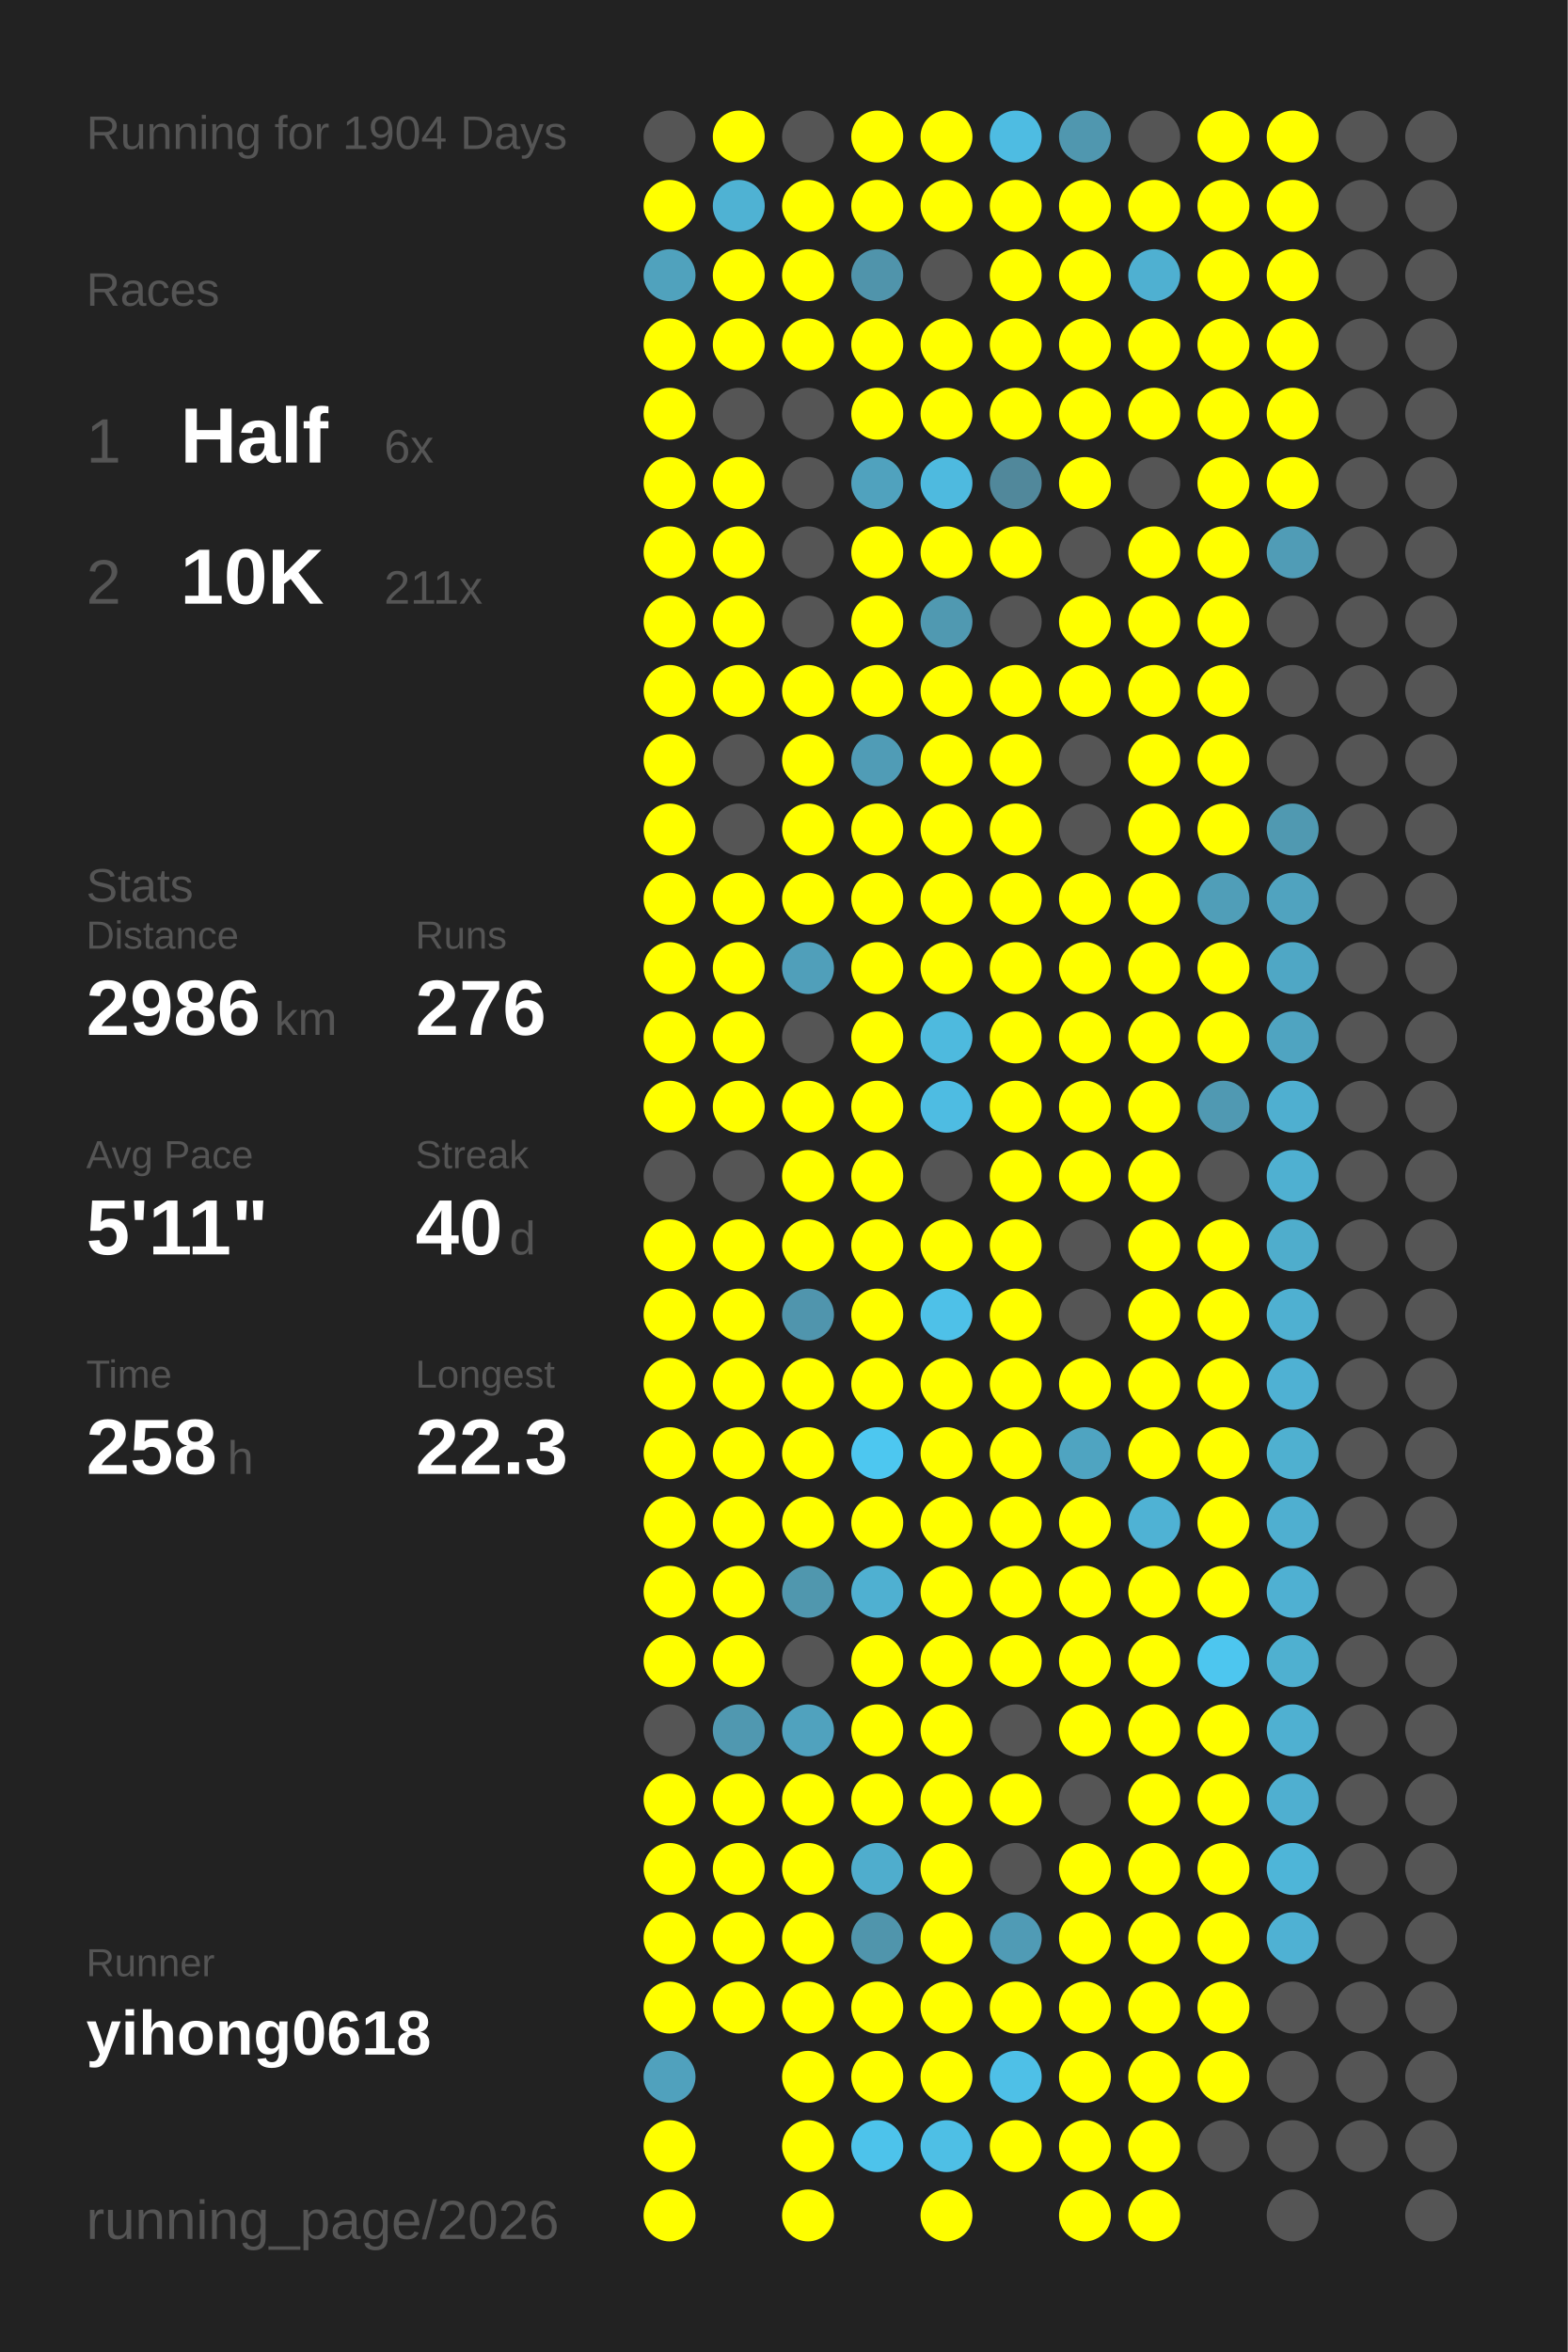
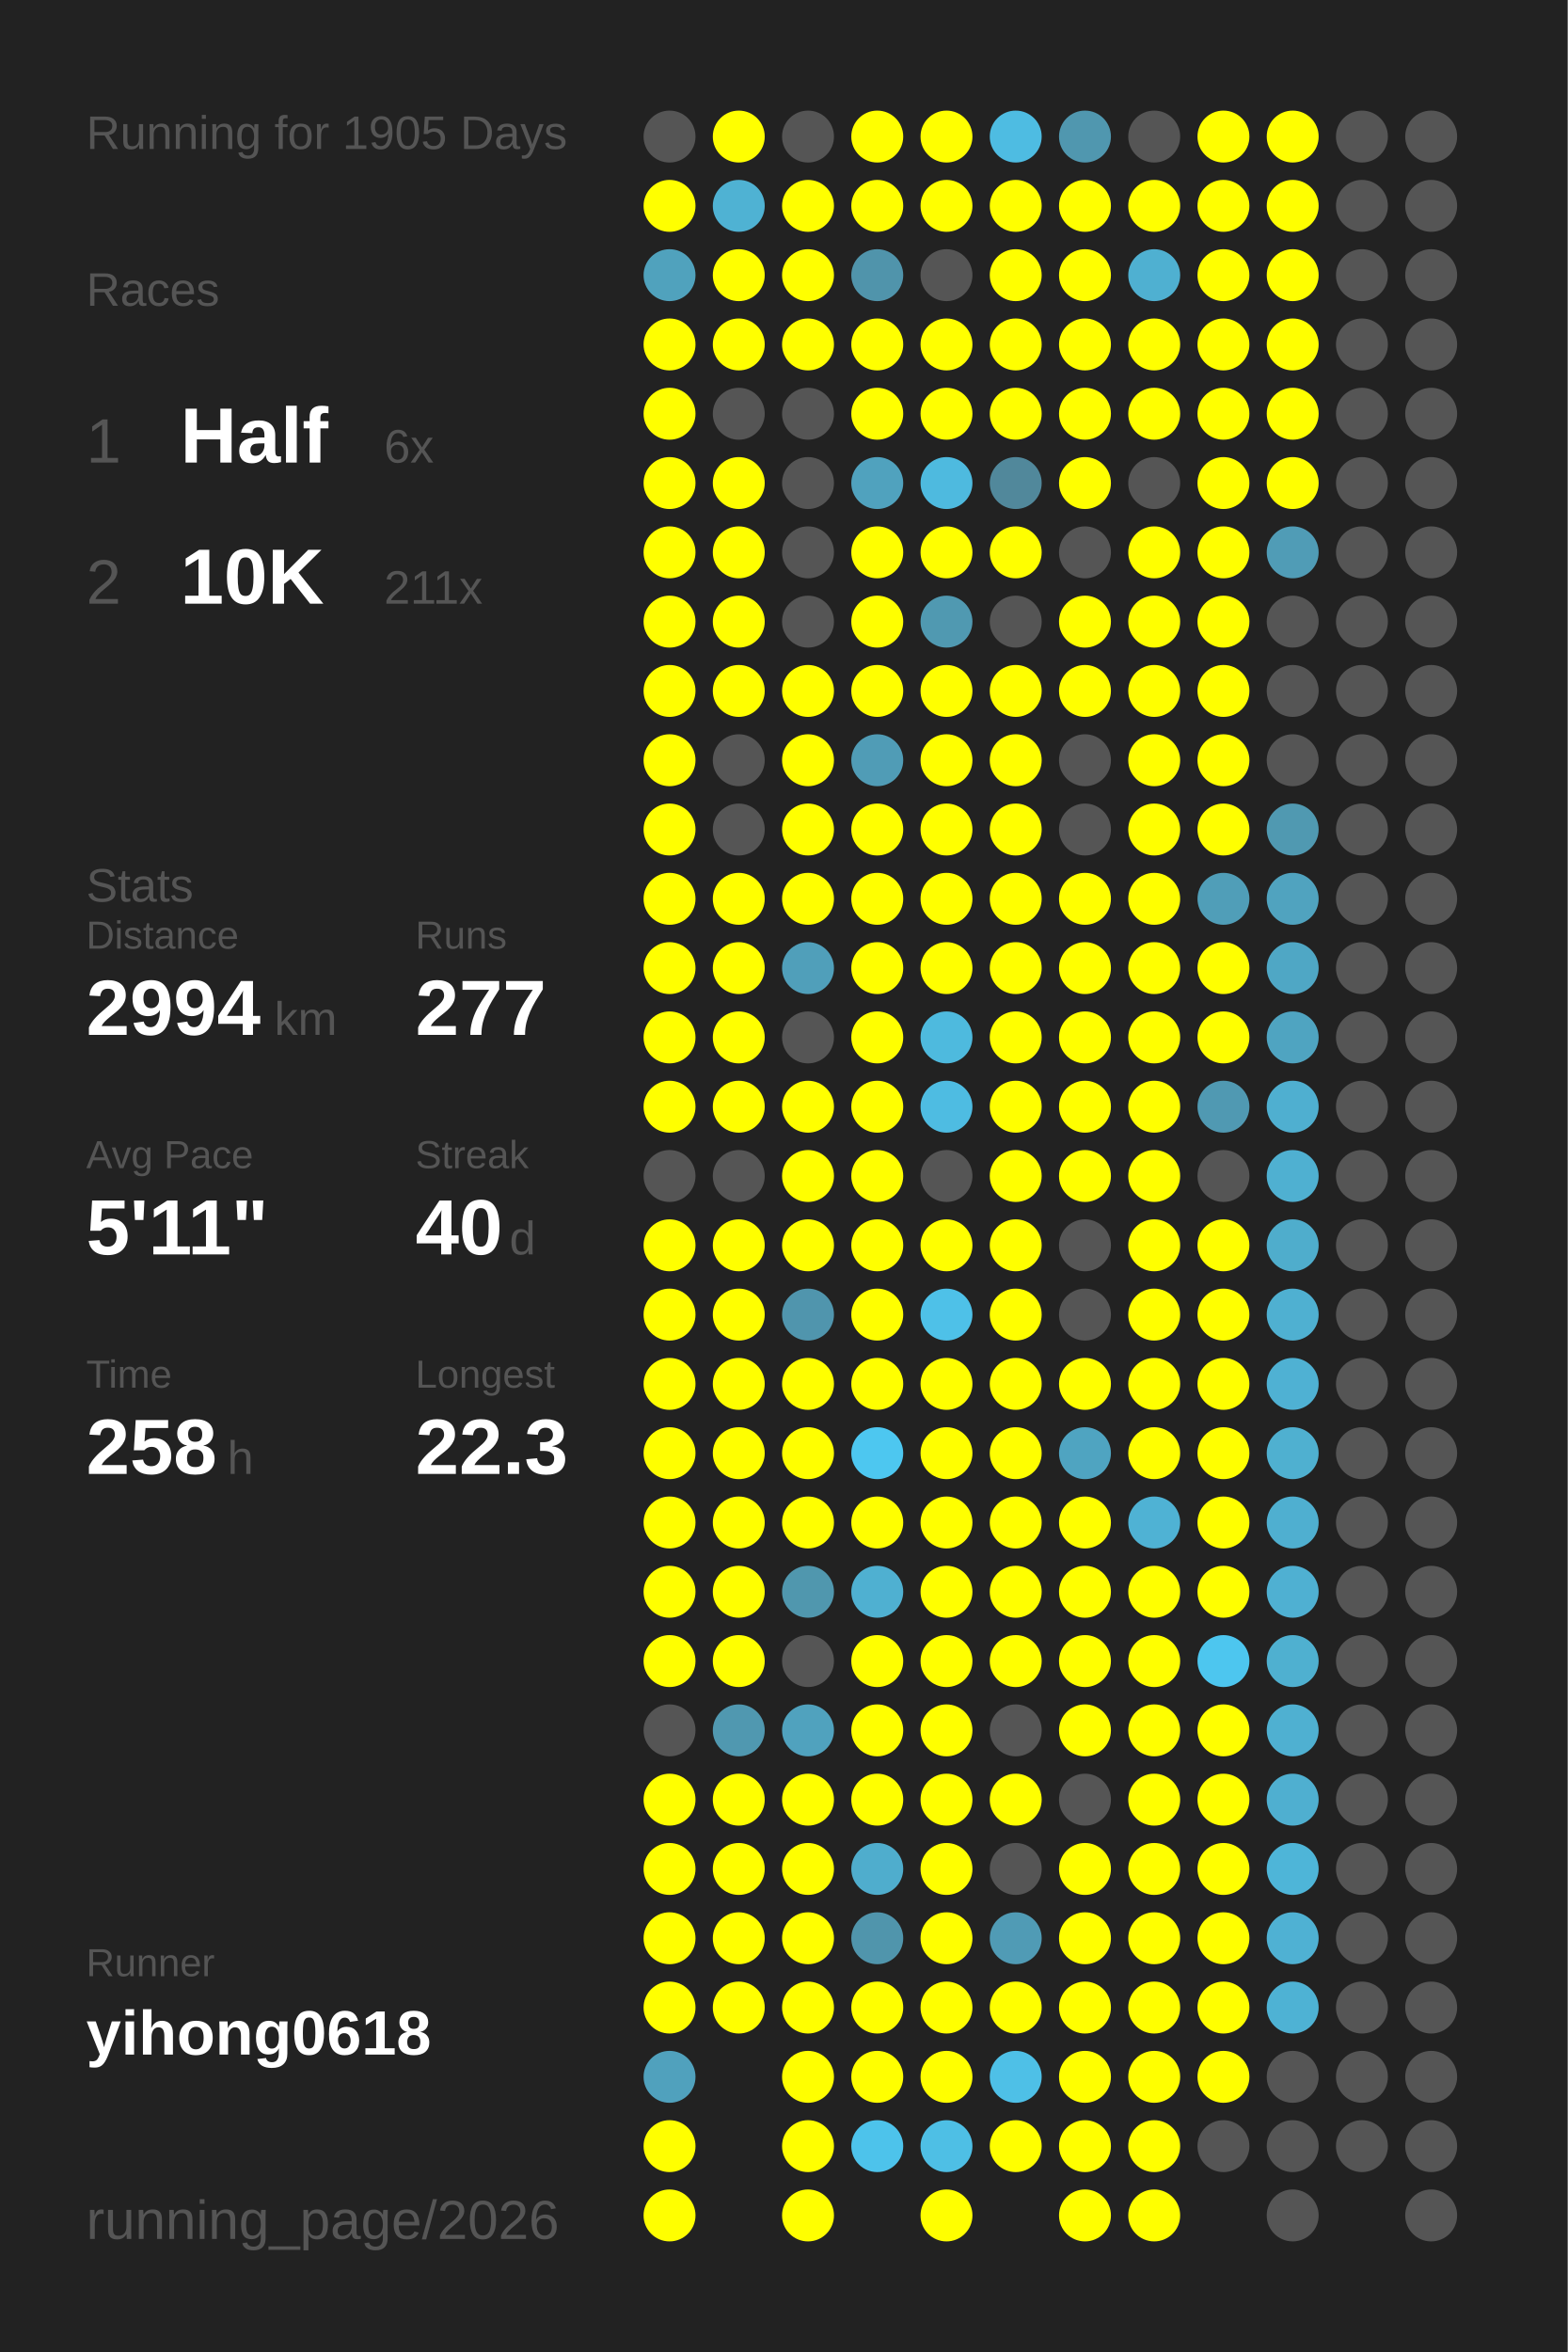
<svg xmlns="http://www.w3.org/2000/svg" baseProfile="full" height="300mm" version="1.1" viewBox="0,0,200,300" width="200mm">
  <defs />
  <rect fill="#222222" height="300" width="200" x="0" y="0" />
-   <text fill="#555555" style="font-size:6px; font-family:Arial;" x="11" y="19">Running for 1904 Days</text>
+   <text fill="#555555" style="font-size:6px; font-family:Arial;" x="11" y="19">Running for 1905 Days</text>
  <text fill="#555555" style="font-size:6px; font-family:Arial;" x="11" y="39">Races</text>
  <text fill="#555555" style="font-size:8px; font-family:Arial;" x="11" y="59">1</text>
  <text fill="#FFFFFF" style="font-size:10px; font-family:Arial; font-weight:bold;" x="23" y="59">Half</text>
  <text fill="#555555" style="font-size:6px; font-family:Arial;" x="49" y="59">6x</text>
  <text fill="#555555" style="font-size:8px; font-family:Arial;" x="11" y="77">2</text>
  <text fill="#FFFFFF" style="font-size:10px; font-family:Arial; font-weight:bold;" x="23" y="77">10K</text>
  <text fill="#555555" style="font-size:6px; font-family:Arial;" x="49" y="77">211x</text>
  <text fill="#555555" style="font-size:6px; font-family:Arial;" x="11" y="115">Stats</text>
  <text fill="#555555" style="font-size:5px; font-family:Arial;" x="11" y="121">Distance</text>
-   <text fill="#FFFFFF" style="font-size:10px; font-family:Arial; font-weight:bold;" x="11" y="132">2986</text>
+   <text fill="#FFFFFF" style="font-size:10px; font-family:Arial; font-weight:bold;" x="11" y="132">2994</text>
  <text fill="#555555" style="font-size:6px; font-family:Arial;" x="35" y="132">km</text>
  <text fill="#555555" style="font-size:5px; font-family:Arial;" x="53" y="121">Runs</text>
-   <text fill="#FFFFFF" style="font-size:10px; font-family:Arial; font-weight:bold;" x="53" y="132">276</text>
+   <text fill="#FFFFFF" style="font-size:10px; font-family:Arial; font-weight:bold;" x="53" y="132">277</text>
  <text fill="#555555" style="font-size:5px; font-family:Arial;" x="11" y="149">Avg Pace</text>
  <text fill="#FFFFFF" style="font-size:10px; font-family:Arial; font-weight:bold;" x="11" y="160">5'11"</text>
  <text fill="#555555" style="font-size:5px; font-family:Arial;" x="53" y="149">Streak</text>
  <text fill="#FFFFFF" style="font-size:10px; font-family:Arial; font-weight:bold;" x="53" y="160">40</text>
  <text fill="#555555" style="font-size:6px; font-family:Arial;" x="65" y="160">d</text>
  <text fill="#555555" style="font-size:5px; font-family:Arial;" x="11" y="177">Time</text>
  <text fill="#FFFFFF" style="font-size:10px; font-family:Arial; font-weight:bold;" x="11" y="188">258</text>
  <text fill="#555555" style="font-size:6px; font-family:Arial;" x="29" y="188">h</text>
  <text fill="#555555" style="font-size:5px; font-family:Arial;" x="53" y="177">Longest</text>
  <text fill="#FFFFFF" style="font-size:10px; font-family:Arial; font-weight:bold;" x="53" y="188">22.3</text>
  <text fill="#555555" style="font-size:5px; font-family:Arial;" x="11" y="252.065">Runner</text>
  <text fill="#FFFFFF" style="font-size:8px; font-family:Arial; font-weight:bold;" x="11" y="262.065">yihong0618</text>
  <text fill="#555555" style="font-size:7px; font-family:Arial;" x="11" y="285.581">running_page/2026</text>
  <circle cx="85.417" cy="17.419" fill="#555555" r="3.312" />
  <circle cx="85.417" cy="26.258" fill="#FFFF00" r="3.312" />
  <circle cx="85.417" cy="35.097" fill="#50a2bd" r="3.312" />
  <circle cx="85.417" cy="43.935" fill="#FFFF00" r="3.312" />
  <circle cx="85.417" cy="52.774" fill="#FFFF00" r="3.312" />
  <circle cx="85.417" cy="61.613" fill="#FFFF00" r="3.312" />
  <circle cx="85.417" cy="70.452" fill="#FFFF00" r="3.312" />
  <circle cx="85.417" cy="79.29" fill="#FFFF00" r="3.312" />
  <circle cx="85.417" cy="88.129" fill="#FFFF00" r="3.312" />
  <circle cx="85.417" cy="96.968" fill="#FFFF00" r="3.312" />
  <circle cx="85.417" cy="105.806" fill="#FFFF00" r="3.312" />
  <circle cx="85.417" cy="114.645" fill="#FFFF00" r="3.312" />
  <circle cx="85.417" cy="123.484" fill="#FFFF00" r="3.312" />
  <circle cx="85.417" cy="132.323" fill="#FFFF00" r="3.312" />
  <circle cx="85.417" cy="141.161" fill="#FFFF00" r="3.312" />
  <circle cx="85.417" cy="150" fill="#555555" r="3.312" />
  <circle cx="85.417" cy="158.839" fill="#FFFF00" r="3.312" />
  <circle cx="85.417" cy="167.677" fill="#FFFF00" r="3.312" />
  <circle cx="85.417" cy="176.516" fill="#FFFF00" r="3.312" />
  <circle cx="85.417" cy="185.355" fill="#FFFF00" r="3.312" />
  <circle cx="85.417" cy="194.194" fill="#FFFF00" r="3.312" />
  <circle cx="85.417" cy="203.032" fill="#FFFF00" r="3.312" />
  <circle cx="85.417" cy="211.871" fill="#FFFF00" r="3.312" />
  <circle cx="85.417" cy="220.71" fill="#555555" r="3.312" />
  <circle cx="85.417" cy="229.548" fill="#FFFF00" r="3.312" />
  <circle cx="85.417" cy="238.387" fill="#FFFF00" r="3.312" />
  <circle cx="85.417" cy="247.226" fill="#FFFF00" r="3.312" />
  <circle cx="85.417" cy="256.065" fill="#FFFF00" r="3.312" />
  <circle cx="85.417" cy="264.903" fill="#50a1bd" r="3.312" />
  <circle cx="85.417" cy="273.742" fill="#FFFF00" r="3.312" />
  <circle cx="85.417" cy="282.581" fill="#FFFF00" r="3.312" />
  <circle cx="94.25" cy="17.419" fill="#FFFF00" r="3.312" />
  <circle cx="94.25" cy="26.258" fill="#4fb2d3" r="3.312" />
  <circle cx="94.25" cy="35.097" fill="#FFFF00" r="3.312" />
  <circle cx="94.25" cy="43.935" fill="#FFFF00" r="3.312" />
  <circle cx="94.25" cy="52.774" fill="#555555" r="3.312" />
  <circle cx="94.25" cy="61.613" fill="#FFFF00" r="3.312" />
  <circle cx="94.25" cy="70.452" fill="#FFFF00" r="3.312" />
  <circle cx="94.25" cy="79.29" fill="#FFFF00" r="3.312" />
  <circle cx="94.25" cy="88.129" fill="#FFFF00" r="3.312" />
  <circle cx="94.25" cy="96.968" fill="#555555" r="3.312" />
  <circle cx="94.25" cy="105.806" fill="#555555" r="3.312" />
  <circle cx="94.25" cy="114.645" fill="#FFFF00" r="3.312" />
  <circle cx="94.25" cy="123.484" fill="#FFFF00" r="3.312" />
  <circle cx="94.25" cy="132.323" fill="#FFFF00" r="3.312" />
  <circle cx="94.25" cy="141.161" fill="#FFFF00" r="3.312" />
  <circle cx="94.25" cy="150" fill="#555555" r="3.312" />
  <circle cx="94.25" cy="158.839" fill="#FFFF00" r="3.312" />
  <circle cx="94.25" cy="167.677" fill="#FFFF00" r="3.312" />
  <circle cx="94.25" cy="176.516" fill="#FFFF00" r="3.312" />
  <circle cx="94.25" cy="185.355" fill="#FFFF00" r="3.312" />
  <circle cx="94.25" cy="194.194" fill="#FFFF00" r="3.312" />
  <circle cx="94.25" cy="203.032" fill="#FFFF00" r="3.312" />
  <circle cx="94.25" cy="211.871" fill="#FFFF00" r="3.312" />
  <circle cx="94.25" cy="220.71" fill="#5098b0" r="3.312" />
  <circle cx="94.25" cy="229.548" fill="#FFFF00" r="3.312" />
  <circle cx="94.25" cy="238.387" fill="#FFFF00" r="3.312" />
  <circle cx="94.25" cy="247.226" fill="#FFFF00" r="3.312" />
  <circle cx="94.25" cy="256.065" fill="#FFFF00" r="3.312" />
  <circle cx="103.083" cy="17.419" fill="#555555" r="3.312" />
  <circle cx="103.083" cy="26.258" fill="#FFFF00" r="3.312" />
  <circle cx="103.083" cy="35.097" fill="#FFFF00" r="3.312" />
  <circle cx="103.083" cy="43.935" fill="#FFFF00" r="3.312" />
  <circle cx="103.083" cy="52.774" fill="#555555" r="3.312" />
  <circle cx="103.083" cy="61.613" fill="#555555" r="3.312" />
  <circle cx="103.083" cy="70.452" fill="#555555" r="3.312" />
  <circle cx="103.083" cy="79.29" fill="#555555" r="3.312" />
  <circle cx="103.083" cy="88.129" fill="#FFFF00" r="3.312" />
  <circle cx="103.083" cy="96.968" fill="#FFFF00" r="3.312" />
  <circle cx="103.083" cy="105.806" fill="#FFFF00" r="3.312" />
  <circle cx="103.083" cy="114.645" fill="#FFFF00" r="3.312" />
  <circle cx="103.083" cy="123.484" fill="#509fba" r="3.312" />
  <circle cx="103.083" cy="132.323" fill="#555555" r="3.312" />
  <circle cx="103.083" cy="141.161" fill="#FFFF00" r="3.312" />
  <circle cx="103.083" cy="150" fill="#FFFF00" r="3.312" />
  <circle cx="103.083" cy="158.839" fill="#FFFF00" r="3.312" />
  <circle cx="103.083" cy="167.677" fill="#5095ad" r="3.312" />
  <circle cx="103.083" cy="176.516" fill="#FFFF00" r="3.312" />
  <circle cx="103.083" cy="185.355" fill="#FFFF00" r="3.312" />
  <circle cx="103.083" cy="194.194" fill="#FFFF00" r="3.312" />
  <circle cx="103.083" cy="203.032" fill="#5097ae" r="3.312" />
  <circle cx="103.083" cy="211.871" fill="#555555" r="3.312" />
  <circle cx="103.083" cy="220.71" fill="#50a2be" r="3.312" />
  <circle cx="103.083" cy="229.548" fill="#FFFF00" r="3.312" />
  <circle cx="103.083" cy="238.387" fill="#FFFF00" r="3.312" />
  <circle cx="103.083" cy="247.226" fill="#FFFF00" r="3.312" />
  <circle cx="103.083" cy="256.065" fill="#FFFF00" r="3.312" />
  <circle cx="103.083" cy="264.903" fill="#FFFF00" r="3.312" />
  <circle cx="103.083" cy="273.742" fill="#FFFF00" r="3.312" />
  <circle cx="103.083" cy="282.581" fill="#FFFF00" r="3.312" />
  <circle cx="111.917" cy="17.419" fill="#FFFF00" r="3.312" />
  <circle cx="111.917" cy="26.258" fill="#FFFF00" r="3.312" />
  <circle cx="111.917" cy="35.097" fill="#5094ab" r="3.312" />
  <circle cx="111.917" cy="43.935" fill="#FFFF00" r="3.312" />
  <circle cx="111.917" cy="52.774" fill="#FFFF00" r="3.312" />
  <circle cx="111.917" cy="61.613" fill="#50a2be" r="3.312" />
  <circle cx="111.917" cy="70.452" fill="#FFFF00" r="3.312" />
  <circle cx="111.917" cy="79.29" fill="#FFFF00" r="3.312" />
  <circle cx="111.917" cy="88.129" fill="#FFFF00" r="3.312" />
  <circle cx="111.917" cy="96.968" fill="#509cb6" r="3.312" />
  <circle cx="111.917" cy="105.806" fill="#FFFF00" r="3.312" />
  <circle cx="111.917" cy="114.645" fill="#FFFF00" r="3.312" />
  <circle cx="111.917" cy="123.484" fill="#FFFF00" r="3.312" />
  <circle cx="111.917" cy="132.323" fill="#FFFF00" r="3.312" />
  <circle cx="111.917" cy="141.161" fill="#FFFF00" r="3.312" />
  <circle cx="111.917" cy="150" fill="#FFFF00" r="3.312" />
  <circle cx="111.917" cy="158.839" fill="#FFFF00" r="3.312" />
  <circle cx="111.917" cy="167.677" fill="#FFFF00" r="3.312" />
  <circle cx="111.917" cy="176.516" fill="#FFFF00" r="3.312" />
  <circle cx="111.917" cy="185.355" fill="#4dc7f0" r="3.312" />
  <circle cx="111.917" cy="194.194" fill="#FFFF00" r="3.312" />
  <circle cx="111.917" cy="203.032" fill="#4fb0d1" r="3.312" />
  <circle cx="111.917" cy="211.871" fill="#FFFF00" r="3.312" />
  <circle cx="111.917" cy="220.71" fill="#FFFF00" r="3.312" />
  <circle cx="111.917" cy="229.548" fill="#FFFF00" r="3.312" />
  <circle cx="111.917" cy="238.387" fill="#4fadcd" r="3.312" />
  <circle cx="111.917" cy="247.226" fill="#5095ac" r="3.312" />
  <circle cx="111.917" cy="256.065" fill="#FFFF00" r="3.312" />
  <circle cx="111.917" cy="264.903" fill="#FFFF00" r="3.312" />
  <circle cx="111.917" cy="273.742" fill="#4dc3eb" r="3.312" />
  <circle cx="120.75" cy="17.419" fill="#FFFF00" r="3.312" />
  <circle cx="120.75" cy="26.258" fill="#FFFF00" r="3.312" />
  <circle cx="120.75" cy="35.097" fill="#555555" r="3.312" />
  <circle cx="120.75" cy="43.935" fill="#FFFF00" r="3.312" />
  <circle cx="120.75" cy="52.774" fill="#FFFF00" r="3.312" />
  <circle cx="120.75" cy="61.613" fill="#4ebadf" r="3.312" />
  <circle cx="120.75" cy="70.452" fill="#FFFF00" r="3.312" />
  <circle cx="120.75" cy="79.29" fill="#5099b1" r="3.312" />
  <circle cx="120.75" cy="88.129" fill="#FFFF00" r="3.312" />
  <circle cx="120.75" cy="96.968" fill="#FFFF00" r="3.312" />
  <circle cx="120.75" cy="105.806" fill="#FFFF00" r="3.312" />
  <circle cx="120.75" cy="114.645" fill="#FFFF00" r="3.312" />
  <circle cx="120.75" cy="123.484" fill="#FFFF00" r="3.312" />
  <circle cx="120.75" cy="132.323" fill="#4ebade" r="3.312" />
  <circle cx="120.75" cy="141.161" fill="#4ebce2" r="3.312" />
  <circle cx="120.75" cy="150" fill="#555555" r="3.312" />
  <circle cx="120.75" cy="158.839" fill="#FFFF00" r="3.312" />
  <circle cx="120.75" cy="167.677" fill="#4ec1e8" r="3.312" />
  <circle cx="120.75" cy="176.516" fill="#FFFF00" r="3.312" />
  <circle cx="120.75" cy="185.355" fill="#FFFF00" r="3.312" />
  <circle cx="120.75" cy="194.194" fill="#FFFF00" r="3.312" />
  <circle cx="120.75" cy="203.032" fill="#FFFF00" r="3.312" />
  <circle cx="120.75" cy="211.871" fill="#FFFF00" r="3.312" />
  <circle cx="120.75" cy="220.71" fill="#FFFF00" r="3.312" />
  <circle cx="120.75" cy="229.548" fill="#FFFF00" r="3.312" />
  <circle cx="120.75" cy="238.387" fill="#FFFF00" r="3.312" />
  <circle cx="120.75" cy="247.226" fill="#FFFF00" r="3.312" />
  <circle cx="120.75" cy="256.065" fill="#FFFF00" r="3.312" />
  <circle cx="120.75" cy="264.903" fill="#FFFF00" r="3.312" />
  <circle cx="120.75" cy="273.742" fill="#4ebfe5" r="3.312" />
  <circle cx="120.75" cy="282.581" fill="#FFFF00" r="3.312" />
  <circle cx="129.583" cy="17.419" fill="#4ebce2" r="3.312" />
  <circle cx="129.583" cy="26.258" fill="#FFFF00" r="3.312" />
  <circle cx="129.583" cy="35.097" fill="#FFFF00" r="3.312" />
  <circle cx="129.583" cy="43.935" fill="#FFFF00" r="3.312" />
  <circle cx="129.583" cy="52.774" fill="#FFFF00" r="3.312" />
  <circle cx="129.583" cy="61.613" fill="#51889b" r="3.312" />
  <circle cx="129.583" cy="70.452" fill="#FFFF00" r="3.312" />
  <circle cx="129.583" cy="79.29" fill="#555555" r="3.312" />
  <circle cx="129.583" cy="88.129" fill="#FFFF00" r="3.312" />
  <circle cx="129.583" cy="96.968" fill="#FFFF00" r="3.312" />
  <circle cx="129.583" cy="105.806" fill="#FFFF00" r="3.312" />
  <circle cx="129.583" cy="114.645" fill="#FFFF00" r="3.312" />
  <circle cx="129.583" cy="123.484" fill="#FFFF00" r="3.312" />
  <circle cx="129.583" cy="132.323" fill="#FFFF00" r="3.312" />
  <circle cx="129.583" cy="141.161" fill="#FFFF00" r="3.312" />
  <circle cx="129.583" cy="150" fill="#FFFF00" r="3.312" />
  <circle cx="129.583" cy="158.839" fill="#FFFF00" r="3.312" />
  <circle cx="129.583" cy="167.677" fill="#FFFF00" r="3.312" />
  <circle cx="129.583" cy="176.516" fill="#FFFF00" r="3.312" />
  <circle cx="129.583" cy="185.355" fill="#FFFF00" r="3.312" />
  <circle cx="129.583" cy="194.194" fill="#FFFF00" r="3.312" />
  <circle cx="129.583" cy="203.032" fill="#FFFF00" r="3.312" />
  <circle cx="129.583" cy="211.871" fill="#FFFF00" r="3.312" />
  <circle cx="129.583" cy="220.71" fill="#555555" r="3.312" />
  <circle cx="129.583" cy="229.548" fill="#FFFF00" r="3.312" />
  <circle cx="129.583" cy="238.387" fill="#555555" r="3.312" />
  <circle cx="129.583" cy="247.226" fill="#509bb5" r="3.312" />
  <circle cx="129.583" cy="256.065" fill="#FFFF00" r="3.312" />
  <circle cx="129.583" cy="264.903" fill="#4ec0e7" r="3.312" />
  <circle cx="129.583" cy="273.742" fill="#FFFF00" r="3.312" />
  <circle cx="138.417" cy="17.419" fill="#5097af" r="3.312" />
  <circle cx="138.417" cy="26.258" fill="#FFFF00" r="3.312" />
  <circle cx="138.417" cy="35.097" fill="#FFFF00" r="3.312" />
  <circle cx="138.417" cy="43.935" fill="#FFFF00" r="3.312" />
  <circle cx="138.417" cy="52.774" fill="#FFFF00" r="3.312" />
  <circle cx="138.417" cy="61.613" fill="#FFFF00" r="3.312" />
  <circle cx="138.417" cy="70.452" fill="#555555" r="3.312" />
  <circle cx="138.417" cy="79.29" fill="#FFFF00" r="3.312" />
  <circle cx="138.417" cy="88.129" fill="#FFFF00" r="3.312" />
  <circle cx="138.417" cy="96.968" fill="#555555" r="3.312" />
  <circle cx="138.417" cy="105.806" fill="#555555" r="3.312" />
  <circle cx="138.417" cy="114.645" fill="#FFFF00" r="3.312" />
  <circle cx="138.417" cy="123.484" fill="#FFFF00" r="3.312" />
  <circle cx="138.417" cy="132.323" fill="#FFFF00" r="3.312" />
  <circle cx="138.417" cy="141.161" fill="#FFFF00" r="3.312" />
  <circle cx="138.417" cy="150" fill="#FFFF00" r="3.312" />
  <circle cx="138.417" cy="158.839" fill="#555555" r="3.312" />
  <circle cx="138.417" cy="167.677" fill="#555555" r="3.312" />
  <circle cx="138.417" cy="176.516" fill="#FFFF00" r="3.312" />
  <circle cx="138.417" cy="185.355" fill="#4fa4c1" r="3.312" />
  <circle cx="138.417" cy="194.194" fill="#FFFF00" r="3.312" />
  <circle cx="138.417" cy="203.032" fill="#FFFF00" r="3.312" />
  <circle cx="138.417" cy="211.871" fill="#FFFF00" r="3.312" />
  <circle cx="138.417" cy="220.71" fill="#FFFF00" r="3.312" />
  <circle cx="138.417" cy="229.548" fill="#555555" r="3.312" />
  <circle cx="138.417" cy="238.387" fill="#FFFF00" r="3.312" />
  <circle cx="138.417" cy="247.226" fill="#FFFF00" r="3.312" />
  <circle cx="138.417" cy="256.065" fill="#FFFF00" r="3.312" />
  <circle cx="138.417" cy="264.903" fill="#FFFF00" r="3.312" />
  <circle cx="138.417" cy="273.742" fill="#FFFF00" r="3.312" />
  <circle cx="138.417" cy="282.581" fill="#FFFF00" r="3.312" />
  <circle cx="147.25" cy="17.419" fill="#555555" r="3.312" />
  <circle cx="147.25" cy="26.258" fill="#FFFF00" r="3.312" />
  <circle cx="147.25" cy="35.097" fill="#4fb0d1" r="3.312" />
  <circle cx="147.25" cy="43.935" fill="#FFFF00" r="3.312" />
  <circle cx="147.25" cy="52.774" fill="#FFFF00" r="3.312" />
  <circle cx="147.25" cy="61.613" fill="#555555" r="3.312" />
  <circle cx="147.25" cy="70.452" fill="#FFFF00" r="3.312" />
  <circle cx="147.25" cy="79.29" fill="#FFFF00" r="3.312" />
  <circle cx="147.25" cy="88.129" fill="#FFFF00" r="3.312" />
  <circle cx="147.25" cy="96.968" fill="#FFFF00" r="3.312" />
  <circle cx="147.25" cy="105.806" fill="#FFFF00" r="3.312" />
  <circle cx="147.25" cy="114.645" fill="#FFFF00" r="3.312" />
  <circle cx="147.25" cy="123.484" fill="#FFFF00" r="3.312" />
  <circle cx="147.25" cy="132.323" fill="#FFFF00" r="3.312" />
  <circle cx="147.25" cy="141.161" fill="#FFFF00" r="3.312" />
  <circle cx="147.25" cy="150" fill="#FFFF00" r="3.312" />
  <circle cx="147.25" cy="158.839" fill="#FFFF00" r="3.312" />
  <circle cx="147.25" cy="167.677" fill="#FFFF00" r="3.312" />
  <circle cx="147.25" cy="176.516" fill="#FFFF00" r="3.312" />
  <circle cx="147.25" cy="185.355" fill="#FFFF00" r="3.312" />
  <circle cx="147.25" cy="194.194" fill="#4fb2d4" r="3.312" />
  <circle cx="147.25" cy="203.032" fill="#FFFF00" r="3.312" />
  <circle cx="147.25" cy="211.871" fill="#FFFF00" r="3.312" />
  <circle cx="147.25" cy="220.71" fill="#FFFF00" r="3.312" />
  <circle cx="147.25" cy="229.548" fill="#FFFF00" r="3.312" />
  <circle cx="147.25" cy="238.387" fill="#FFFF00" r="3.312" />
  <circle cx="147.25" cy="247.226" fill="#FFFF00" r="3.312" />
  <circle cx="147.25" cy="256.065" fill="#FFFF00" r="3.312" />
  <circle cx="147.25" cy="264.903" fill="#FFFF00" r="3.312" />
  <circle cx="147.25" cy="273.742" fill="#FFFF00" r="3.312" />
  <circle cx="147.25" cy="282.581" fill="#FFFF00" r="3.312" />
  <circle cx="156.083" cy="17.419" fill="#FFFF00" r="3.312" />
  <circle cx="156.083" cy="26.258" fill="#FFFF00" r="3.312" />
  <circle cx="156.083" cy="35.097" fill="#FFFF00" r="3.312" />
  <circle cx="156.083" cy="43.935" fill="#FFFF00" r="3.312" />
  <circle cx="156.083" cy="52.774" fill="#FFFF00" r="3.312" />
  <circle cx="156.083" cy="61.613" fill="#FFFF00" r="3.312" />
  <circle cx="156.083" cy="70.452" fill="#FFFF00" r="3.312" />
  <circle cx="156.083" cy="79.29" fill="#FFFF00" r="3.312" />
  <circle cx="156.083" cy="88.129" fill="#FFFF00" r="3.312" />
  <circle cx="156.083" cy="96.968" fill="#FFFF00" r="3.312" />
  <circle cx="156.083" cy="105.806" fill="#FFFF00" r="3.312" />
  <circle cx="156.083" cy="114.645" fill="#509eb8" r="3.312" />
  <circle cx="156.083" cy="123.484" fill="#FFFF00" r="3.312" />
  <circle cx="156.083" cy="132.323" fill="#FFFF00" r="3.312" />
  <circle cx="156.083" cy="141.161" fill="#5099b2" r="3.312" />
  <circle cx="156.083" cy="150" fill="#555555" r="3.312" />
  <circle cx="156.083" cy="158.839" fill="#FFFF00" r="3.312" />
  <circle cx="156.083" cy="167.677" fill="#FFFF00" r="3.312" />
  <circle cx="156.083" cy="176.516" fill="#FFFF00" r="3.312" />
  <circle cx="156.083" cy="185.355" fill="#FFFF00" r="3.312" />
  <circle cx="156.083" cy="194.194" fill="#FFFF00" r="3.312" />
  <circle cx="156.083" cy="203.032" fill="#FFFF00" r="3.312" />
  <circle cx="156.083" cy="211.871" fill="#4dc6ef" r="3.312" />
  <circle cx="156.083" cy="220.71" fill="#FFFF00" r="3.312" />
  <circle cx="156.083" cy="229.548" fill="#FFFF00" r="3.312" />
  <circle cx="156.083" cy="238.387" fill="#FFFF00" r="3.312" />
  <circle cx="156.083" cy="247.226" fill="#FFFF00" r="3.312" />
  <circle cx="156.083" cy="256.065" fill="#FFFF00" r="3.312" />
  <circle cx="156.083" cy="264.903" fill="#FFFF00" r="3.312" />
  <circle cx="156.083" cy="273.742" fill="#555555" r="3.312" />
  <circle cx="164.917" cy="17.419" fill="#FFFF00" r="3.312" />
  <circle cx="164.917" cy="26.258" fill="#FFFF00" r="3.312" />
  <circle cx="164.917" cy="35.097" fill="#FFFF00" r="3.312" />
  <circle cx="164.917" cy="43.935" fill="#FFFF00" r="3.312" />
  <circle cx="164.917" cy="52.774" fill="#FFFF00" r="3.312" />
  <circle cx="164.917" cy="61.613" fill="#FFFF00" r="3.312" />
  <circle cx="164.917" cy="70.452" fill="#509cb6" r="3.312" />
  <circle cx="164.917" cy="79.29" fill="#555555" r="3.312" />
  <circle cx="164.917" cy="88.129" fill="#555555" r="3.312" />
  <circle cx="164.917" cy="96.968" fill="#555555" r="3.312" />
  <circle cx="164.917" cy="105.806" fill="#5099b1" r="3.312" />
  <circle cx="164.917" cy="114.645" fill="#50a3bf" r="3.312" />
  <circle cx="164.917" cy="123.484" fill="#4fa7c5" r="3.312" />
  <circle cx="164.917" cy="132.323" fill="#4fa4c1" r="3.312" />
  <circle cx="164.917" cy="141.161" fill="#4fafd0" r="3.312" />
  <circle cx="164.917" cy="150" fill="#4fb0d1" r="3.312" />
  <circle cx="164.917" cy="158.839" fill="#4fadcc" r="3.312" />
  <circle cx="164.917" cy="167.677" fill="#4fb0d1" r="3.312" />
  <circle cx="164.917" cy="176.516" fill="#4fb1d3" r="3.312" />
  <circle cx="164.917" cy="185.355" fill="#4fb0d0" r="3.312" />
  <circle cx="164.917" cy="194.194" fill="#4fafd0" r="3.312" />
  <circle cx="164.917" cy="203.032" fill="#4fb0d2" r="3.312" />
  <circle cx="164.917" cy="211.871" fill="#4fb0d0" r="3.312" />
  <circle cx="164.917" cy="220.71" fill="#4fb0d1" r="3.312" />
  <circle cx="164.917" cy="229.548" fill="#4fafd0" r="3.312" />
  <circle cx="164.917" cy="238.387" fill="#4eb5d8" r="3.312" />
  <circle cx="164.917" cy="247.226" fill="#4fb1d3" r="3.312" />
-   <circle cx="164.917" cy="256.065" fill="#555555" r="3.312" />
+   <circle cx="164.917" cy="256.065" fill="#4eb2d4" r="3.312" />
  <circle cx="164.917" cy="264.903" fill="#555555" r="3.312" />
  <circle cx="164.917" cy="273.742" fill="#555555" r="3.312" />
  <circle cx="164.917" cy="282.581" fill="#555555" r="3.312" />
  <circle cx="173.75" cy="17.419" fill="#555555" r="3.312" />
  <circle cx="173.75" cy="26.258" fill="#555555" r="3.312" />
  <circle cx="173.75" cy="35.097" fill="#555555" r="3.312" />
  <circle cx="173.75" cy="43.935" fill="#555555" r="3.312" />
  <circle cx="173.75" cy="52.774" fill="#555555" r="3.312" />
  <circle cx="173.75" cy="61.613" fill="#555555" r="3.312" />
  <circle cx="173.75" cy="70.452" fill="#555555" r="3.312" />
  <circle cx="173.75" cy="79.29" fill="#555555" r="3.312" />
  <circle cx="173.75" cy="88.129" fill="#555555" r="3.312" />
  <circle cx="173.75" cy="96.968" fill="#555555" r="3.312" />
  <circle cx="173.75" cy="105.806" fill="#555555" r="3.312" />
  <circle cx="173.75" cy="114.645" fill="#555555" r="3.312" />
  <circle cx="173.75" cy="123.484" fill="#555555" r="3.312" />
  <circle cx="173.75" cy="132.323" fill="#555555" r="3.312" />
  <circle cx="173.75" cy="141.161" fill="#555555" r="3.312" />
  <circle cx="173.75" cy="150" fill="#555555" r="3.312" />
  <circle cx="173.75" cy="158.839" fill="#555555" r="3.312" />
  <circle cx="173.75" cy="167.677" fill="#555555" r="3.312" />
  <circle cx="173.75" cy="176.516" fill="#555555" r="3.312" />
  <circle cx="173.75" cy="185.355" fill="#555555" r="3.312" />
  <circle cx="173.75" cy="194.194" fill="#555555" r="3.312" />
  <circle cx="173.75" cy="203.032" fill="#555555" r="3.312" />
  <circle cx="173.75" cy="211.871" fill="#555555" r="3.312" />
  <circle cx="173.75" cy="220.71" fill="#555555" r="3.312" />
  <circle cx="173.75" cy="229.548" fill="#555555" r="3.312" />
  <circle cx="173.75" cy="238.387" fill="#555555" r="3.312" />
  <circle cx="173.75" cy="247.226" fill="#555555" r="3.312" />
  <circle cx="173.75" cy="256.065" fill="#555555" r="3.312" />
  <circle cx="173.75" cy="264.903" fill="#555555" r="3.312" />
  <circle cx="173.75" cy="273.742" fill="#555555" r="3.312" />
  <circle cx="182.583" cy="17.419" fill="#555555" r="3.312" />
  <circle cx="182.583" cy="26.258" fill="#555555" r="3.312" />
  <circle cx="182.583" cy="35.097" fill="#555555" r="3.312" />
  <circle cx="182.583" cy="43.935" fill="#555555" r="3.312" />
  <circle cx="182.583" cy="52.774" fill="#555555" r="3.312" />
  <circle cx="182.583" cy="61.613" fill="#555555" r="3.312" />
  <circle cx="182.583" cy="70.452" fill="#555555" r="3.312" />
  <circle cx="182.583" cy="79.29" fill="#555555" r="3.312" />
  <circle cx="182.583" cy="88.129" fill="#555555" r="3.312" />
  <circle cx="182.583" cy="96.968" fill="#555555" r="3.312" />
  <circle cx="182.583" cy="105.806" fill="#555555" r="3.312" />
  <circle cx="182.583" cy="114.645" fill="#555555" r="3.312" />
  <circle cx="182.583" cy="123.484" fill="#555555" r="3.312" />
  <circle cx="182.583" cy="132.323" fill="#555555" r="3.312" />
  <circle cx="182.583" cy="141.161" fill="#555555" r="3.312" />
  <circle cx="182.583" cy="150" fill="#555555" r="3.312" />
  <circle cx="182.583" cy="158.839" fill="#555555" r="3.312" />
  <circle cx="182.583" cy="167.677" fill="#555555" r="3.312" />
  <circle cx="182.583" cy="176.516" fill="#555555" r="3.312" />
  <circle cx="182.583" cy="185.355" fill="#555555" r="3.312" />
  <circle cx="182.583" cy="194.194" fill="#555555" r="3.312" />
  <circle cx="182.583" cy="203.032" fill="#555555" r="3.312" />
  <circle cx="182.583" cy="211.871" fill="#555555" r="3.312" />
  <circle cx="182.583" cy="220.71" fill="#555555" r="3.312" />
  <circle cx="182.583" cy="229.548" fill="#555555" r="3.312" />
  <circle cx="182.583" cy="238.387" fill="#555555" r="3.312" />
  <circle cx="182.583" cy="247.226" fill="#555555" r="3.312" />
  <circle cx="182.583" cy="256.065" fill="#555555" r="3.312" />
  <circle cx="182.583" cy="264.903" fill="#555555" r="3.312" />
  <circle cx="182.583" cy="273.742" fill="#555555" r="3.312" />
  <circle cx="182.583" cy="282.581" fill="#555555" r="3.312" />
</svg>
